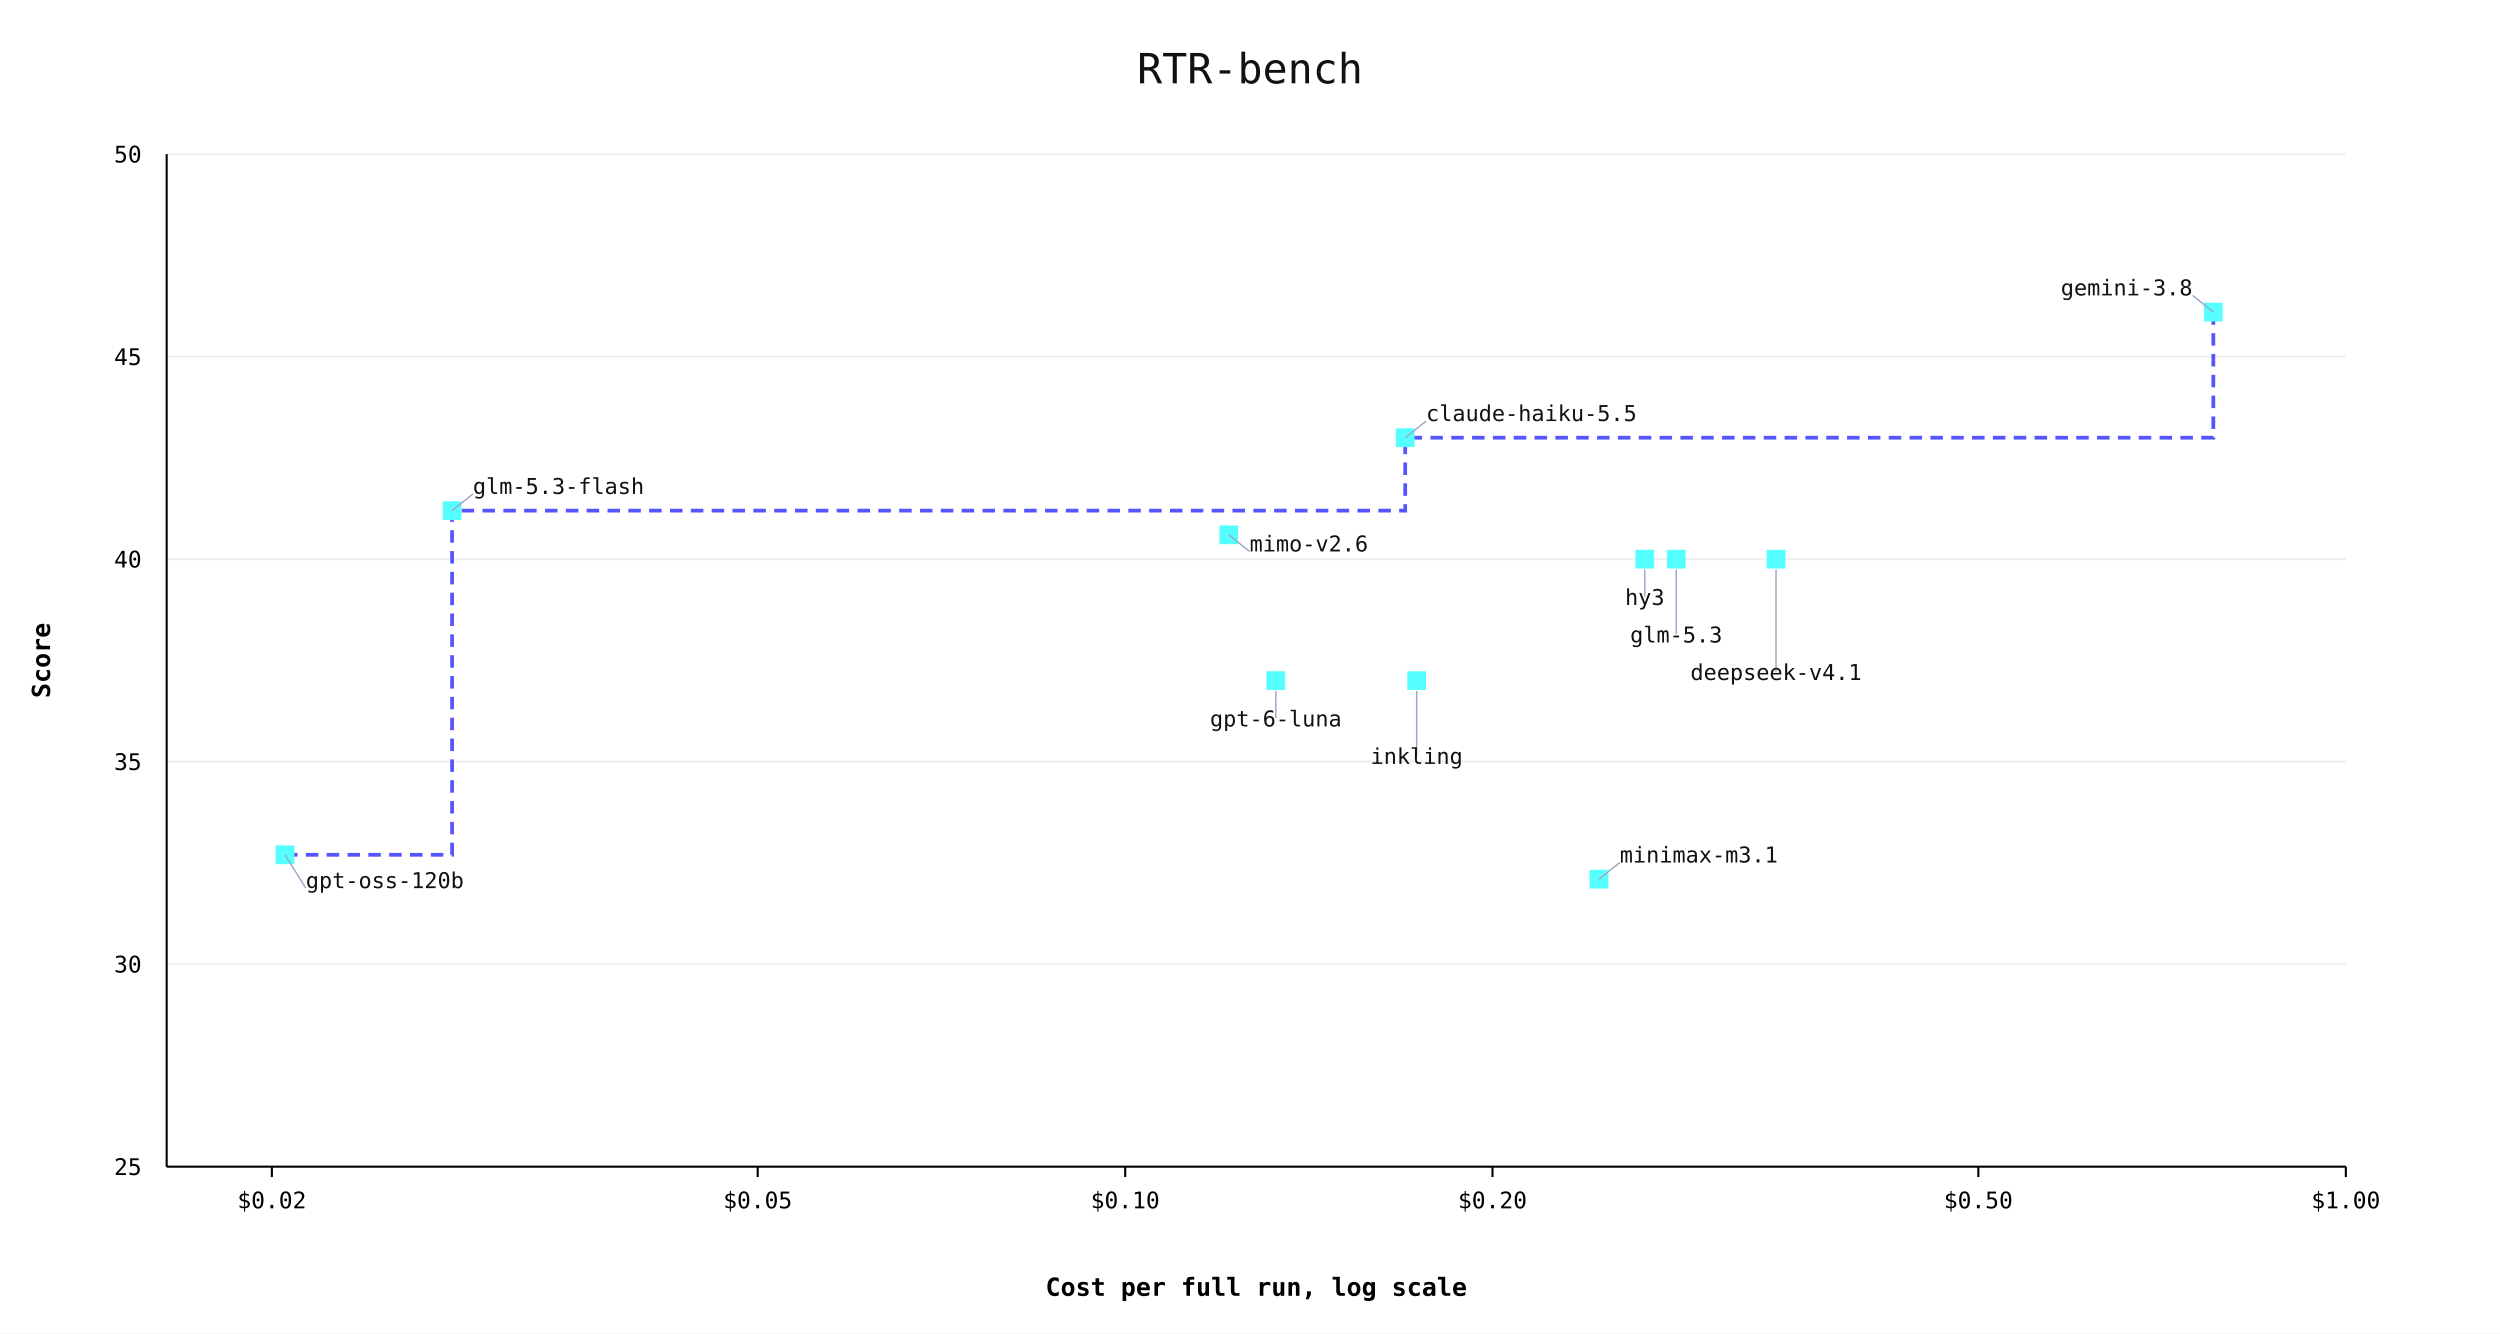
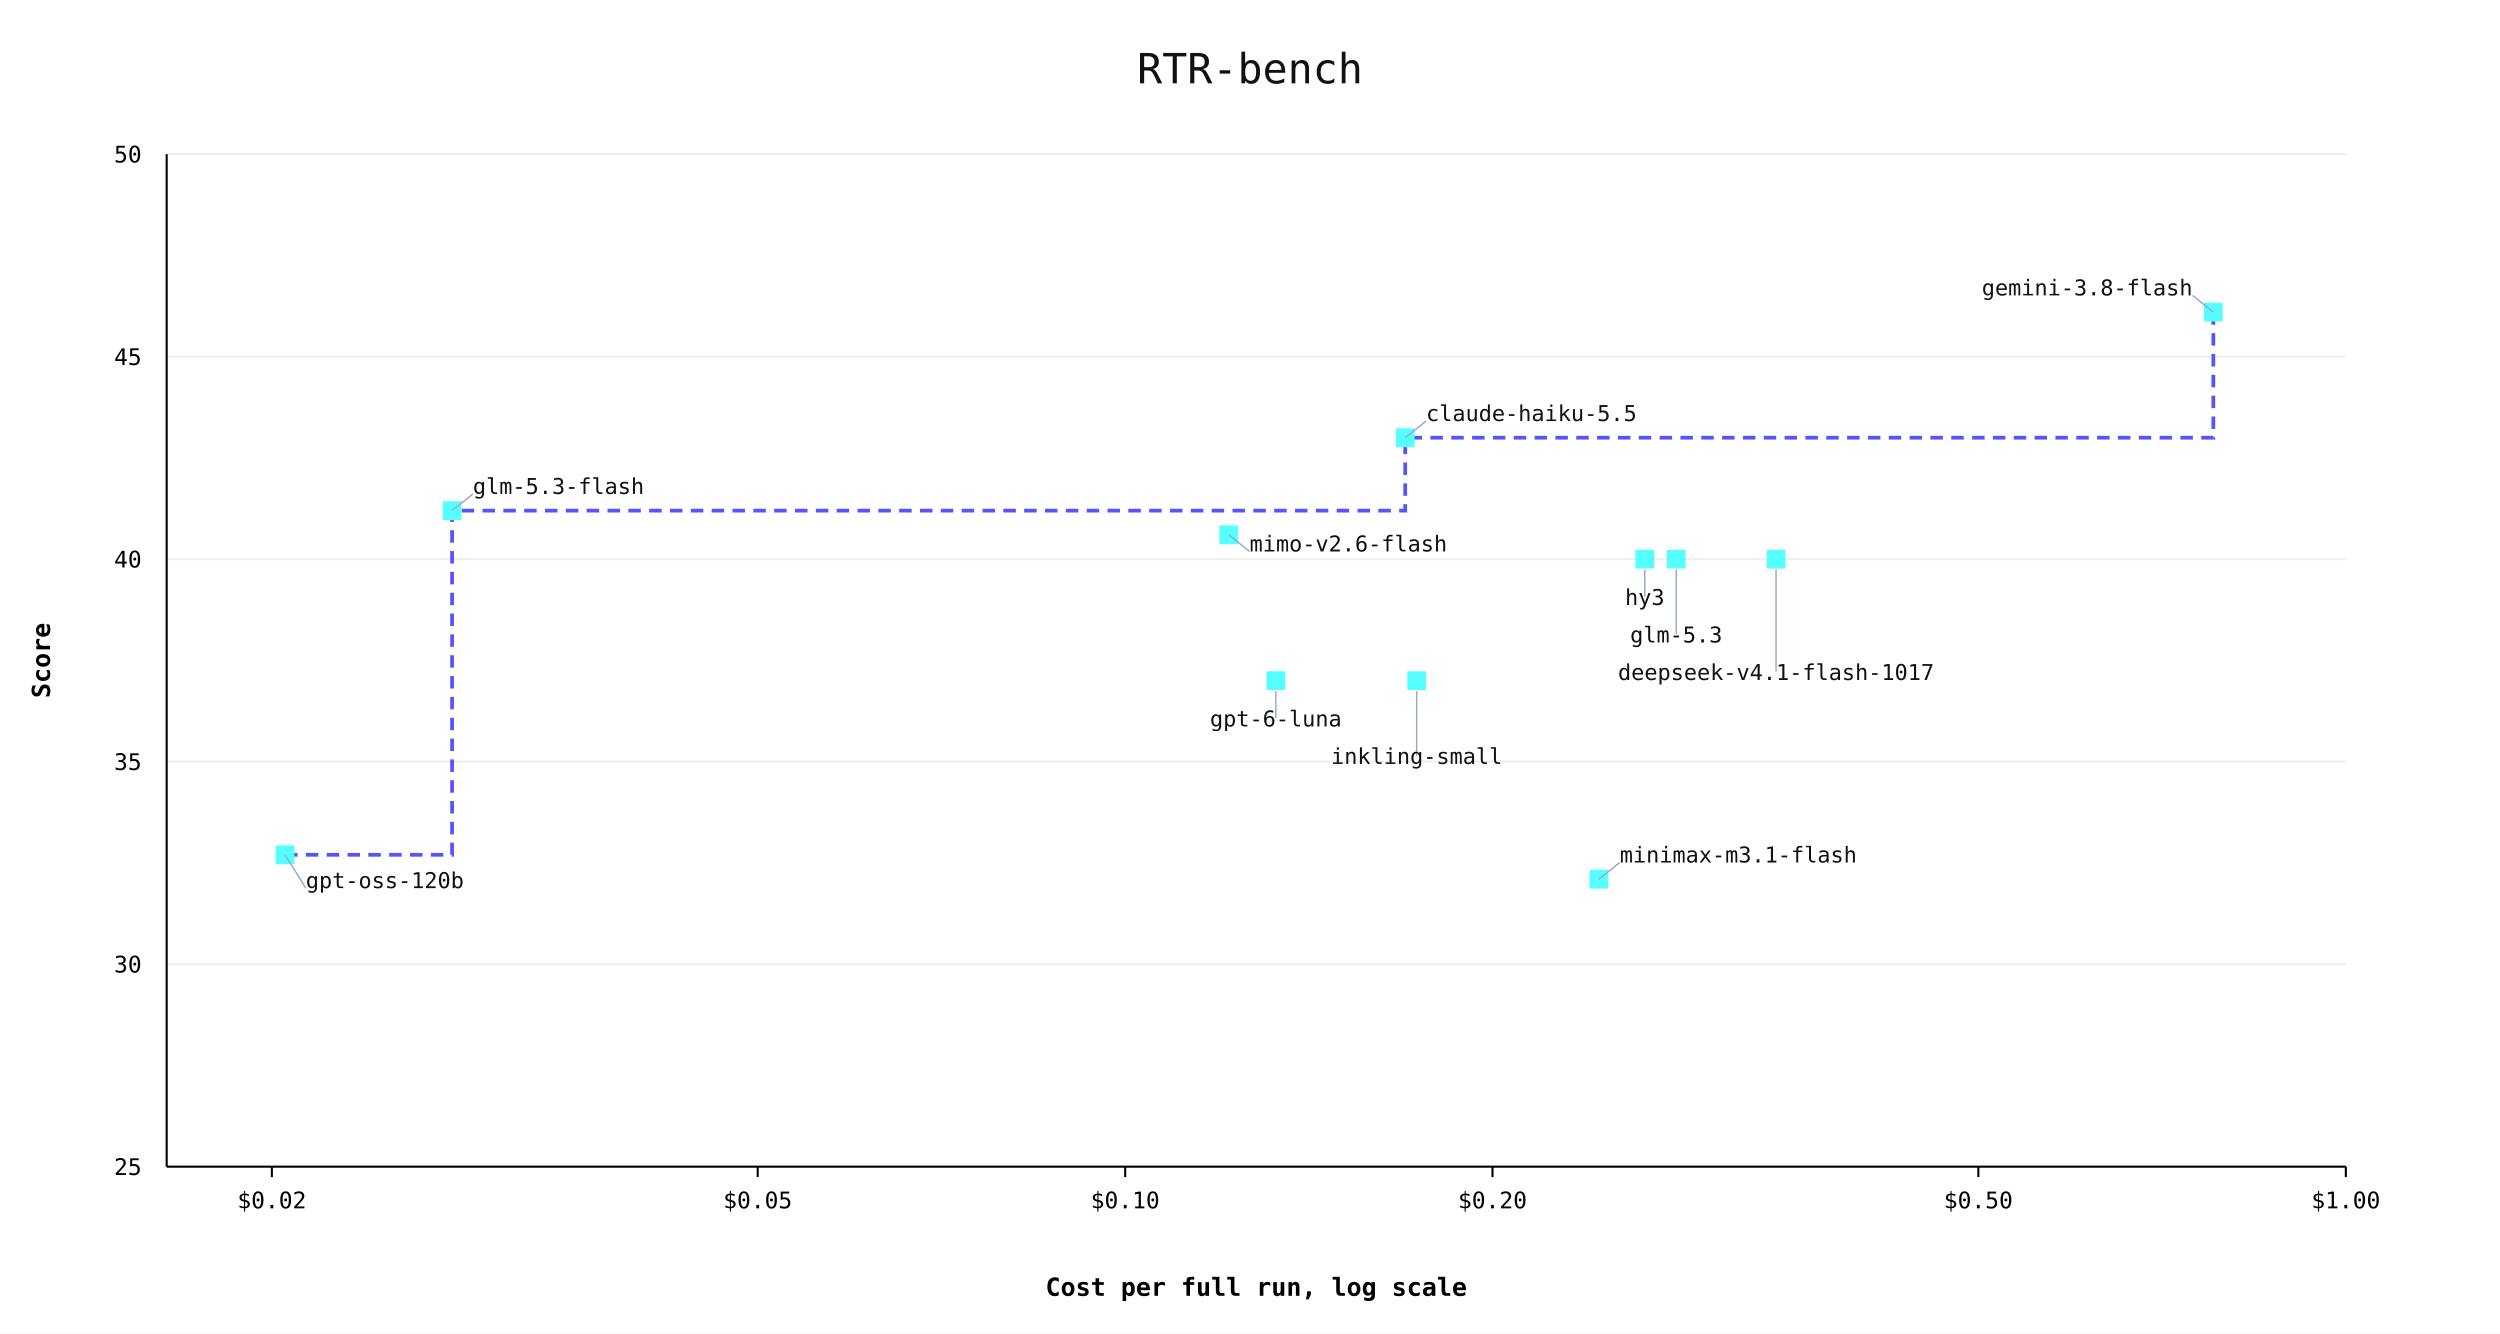
<svg xmlns="http://www.w3.org/2000/svg" width="1200" height="640" viewBox="0 0 1200 640">
  <rect width="100%" height="100%" fill="#fff" />
  <text x="600" y="40" text-anchor="middle" font-family="ui-monospace, SFMono-Regular, Menlo, monospace" font-size="20" fill="#111">RTR-bench</text>
  <line x1="80" y1="560.0" x2="1126" y2="560.0" stroke="#efefef" />
  <text x="68" y="564.0" text-anchor="end" font-family="ui-monospace, monospace" font-size="11" fill="#000">25</text>
  <line x1="80" y1="462.8" x2="1126" y2="462.8" stroke="#efefef" />
  <text x="68" y="466.8" text-anchor="end" font-family="ui-monospace, monospace" font-size="11" fill="#000">30</text>
  <line x1="80" y1="365.6" x2="1126" y2="365.6" stroke="#efefef" />
  <text x="68" y="369.6" text-anchor="end" font-family="ui-monospace, monospace" font-size="11" fill="#000">35</text>
  <line x1="80" y1="268.4" x2="1126" y2="268.4" stroke="#efefef" />
  <text x="68" y="272.4" text-anchor="end" font-family="ui-monospace, monospace" font-size="11" fill="#000">40</text>
  <line x1="80" y1="171.2" x2="1126" y2="171.2" stroke="#efefef" />
  <text x="68" y="175.2" text-anchor="end" font-family="ui-monospace, monospace" font-size="11" fill="#000">45</text>
  <line x1="80" y1="74.0" x2="1126" y2="74.0" stroke="#efefef" />
  <text x="68" y="78.0" text-anchor="end" font-family="ui-monospace, monospace" font-size="11" fill="#000">50</text>
  <line x1="80" y1="74" x2="80" y2="560" stroke="#000" />
  <text transform="translate(24 317) rotate(-90)" text-anchor="middle" font-family="ui-monospace, monospace" font-size="12" font-weight="bold" fill="#000">Score</text>
  <line x1="80" y1="560" x2="1126" y2="560" stroke="#000" />
  <line x1="130.5" y1="560" x2="130.5" y2="565" stroke="#000" />
  <text x="130.5" y="580" text-anchor="middle" font-family="ui-monospace, monospace" font-size="11" fill="#000">$0.02</text>
  <line x1="363.7" y1="560" x2="363.7" y2="565" stroke="#000" />
  <text x="363.7" y="580" text-anchor="middle" font-family="ui-monospace, monospace" font-size="11" fill="#000">$0.05</text>
  <line x1="540.1" y1="560" x2="540.1" y2="565" stroke="#000" />
  <text x="540.1" y="580" text-anchor="middle" font-family="ui-monospace, monospace" font-size="11" fill="#000">$0.10</text>
  <line x1="716.4" y1="560" x2="716.4" y2="565" stroke="#000" />
  <text x="716.4" y="580" text-anchor="middle" font-family="ui-monospace, monospace" font-size="11" fill="#000">$0.20</text>
  <line x1="949.6" y1="560" x2="949.6" y2="565" stroke="#000" />
  <text x="949.6" y="580" text-anchor="middle" font-family="ui-monospace, monospace" font-size="11" fill="#000">$0.50</text>
  <line x1="1126.0" y1="560" x2="1126.0" y2="565" stroke="#000" />
  <text x="1126.0" y="580" text-anchor="middle" font-family="ui-monospace, monospace" font-size="11" fill="#000">$1.00</text>
  <text x="603" y="622" text-anchor="middle" font-family="ui-monospace, monospace" font-size="12" font-weight="bold" fill="#000">Cost per full run, log scale</text>
  <path d="M 136.8 410.3 L 217.0 410.3 L 217.0 245.1 L 674.5 245.1 L 674.5 210.1 L 1062.4 210.1 L 1062.4 149.8" fill="none" stroke="#5555FF" stroke-width="1.8" stroke-dasharray="6 4" />
  <rect x="132.3" y="405.8" width="9" height="9" fill="#56FFFF" />
  <line x1="136.8" y1="410.3" x2="146.8" y2="426.3" stroke="#9aa7c7" stroke-width="0.7" />
  <text x="146.8" y="426.3" text-anchor="start" font-family="ui-monospace, monospace" font-size="10.5" fill="#111">gpt-oss-120b</text>
  <rect x="212.5" y="240.6" width="9" height="9" fill="#56FFFF" />
  <line x1="217.0" y1="245.1" x2="227.0" y2="237.1" stroke="#9aa7c7" stroke-width="0.7" />
  <text x="227.0" y="237.1" text-anchor="start" font-family="ui-monospace, monospace" font-size="10.5" fill="#111">glm-5.3-flash</text>
  <rect x="585.3" y="252.2" width="9" height="9" fill="#56FFFF" />
  <line x1="589.8" y1="256.7" x2="599.8" y2="264.7" stroke="#9aa7c7" stroke-width="0.7" />
-   <text x="599.8" y="264.7" text-anchor="start" font-family="ui-monospace, monospace" font-size="10.5" fill="#111">mimo-v2.6</text>
+   <text x="599.8" y="264.7" text-anchor="start" font-family="ui-monospace, monospace" font-size="10.5" fill="#111">mimo-v2.6-flash</text>
  <rect x="607.9" y="322.2" width="9" height="9" fill="#56FFFF" />
  <line x1="612.4" y1="331.7" x2="612.4" y2="344.7" stroke="#9aa7c7" stroke-width="0.7" />
  <text x="612.4" y="348.7" text-anchor="middle" font-family="ui-monospace, monospace" font-size="10.5" fill="#111">gpt-6-luna</text>
  <rect x="670.0" y="205.6" width="9" height="9" fill="#56FFFF" />
  <line x1="674.5" y1="210.1" x2="684.5" y2="202.1" stroke="#9aa7c7" stroke-width="0.7" />
  <text x="684.5" y="202.1" text-anchor="start" font-family="ui-monospace, monospace" font-size="10.5" fill="#111">claude-haiku-5.5</text>
  <rect x="675.5" y="322.2" width="9" height="9" fill="#56FFFF" />
  <line x1="680.0" y1="331.7" x2="680.0" y2="362.7" stroke="#9aa7c7" stroke-width="0.7" />
-   <text x="680.0" y="366.7" text-anchor="middle" font-family="ui-monospace, monospace" font-size="10.5" fill="#111">inkling</text>
+   <text x="680.0" y="366.7" text-anchor="middle" font-family="ui-monospace, monospace" font-size="10.5" fill="#111">inkling-small</text>
  <rect x="763.0" y="417.5" width="9" height="9" fill="#56FFFF" />
  <line x1="767.5" y1="422.0" x2="777.5" y2="414.0" stroke="#9aa7c7" stroke-width="0.7" />
-   <text x="777.5" y="414.0" text-anchor="start" font-family="ui-monospace, monospace" font-size="10.5" fill="#111">minimax-m3.1</text>
+   <text x="777.5" y="414.0" text-anchor="start" font-family="ui-monospace, monospace" font-size="10.5" fill="#111">minimax-m3.1-flash</text>
  <rect x="785.0" y="263.9" width="9" height="9" fill="#56FFFF" />
  <line x1="789.5" y1="273.4" x2="789.5" y2="286.4" stroke="#9aa7c7" stroke-width="0.7" />
  <text x="789.5" y="290.4" text-anchor="middle" font-family="ui-monospace, monospace" font-size="10.5" fill="#111">hy3</text>
  <rect x="800.1" y="263.9" width="9" height="9" fill="#56FFFF" />
  <line x1="804.6" y1="273.4" x2="804.6" y2="304.4" stroke="#9aa7c7" stroke-width="0.7" />
  <text x="804.6" y="308.4" text-anchor="middle" font-family="ui-monospace, monospace" font-size="10.5" fill="#111">glm-5.3</text>
  <rect x="848.0" y="263.9" width="9" height="9" fill="#56FFFF" />
  <line x1="852.5" y1="273.4" x2="852.5" y2="322.4" stroke="#9aa7c7" stroke-width="0.7" />
-   <text x="852.5" y="326.4" text-anchor="middle" font-family="ui-monospace, monospace" font-size="10.5" fill="#111">deepseek-v4.1</text>
+   <text x="852.5" y="326.4" text-anchor="middle" font-family="ui-monospace, monospace" font-size="10.5" fill="#111">deepseek-v4.1-flash-1017</text>
  <rect x="1057.9" y="145.3" width="9" height="9" fill="#56FFFF" />
  <line x1="1062.4" y1="149.8" x2="1052.4" y2="141.8" stroke="#9aa7c7" stroke-width="0.7" />
-   <text x="1052.4" y="141.8" text-anchor="end" font-family="ui-monospace, monospace" font-size="10.5" fill="#111">gemini-3.8</text>
+   <text x="1052.4" y="141.8" text-anchor="end" font-family="ui-monospace, monospace" font-size="10.5" fill="#111">gemini-3.8-flash</text>
</svg>
